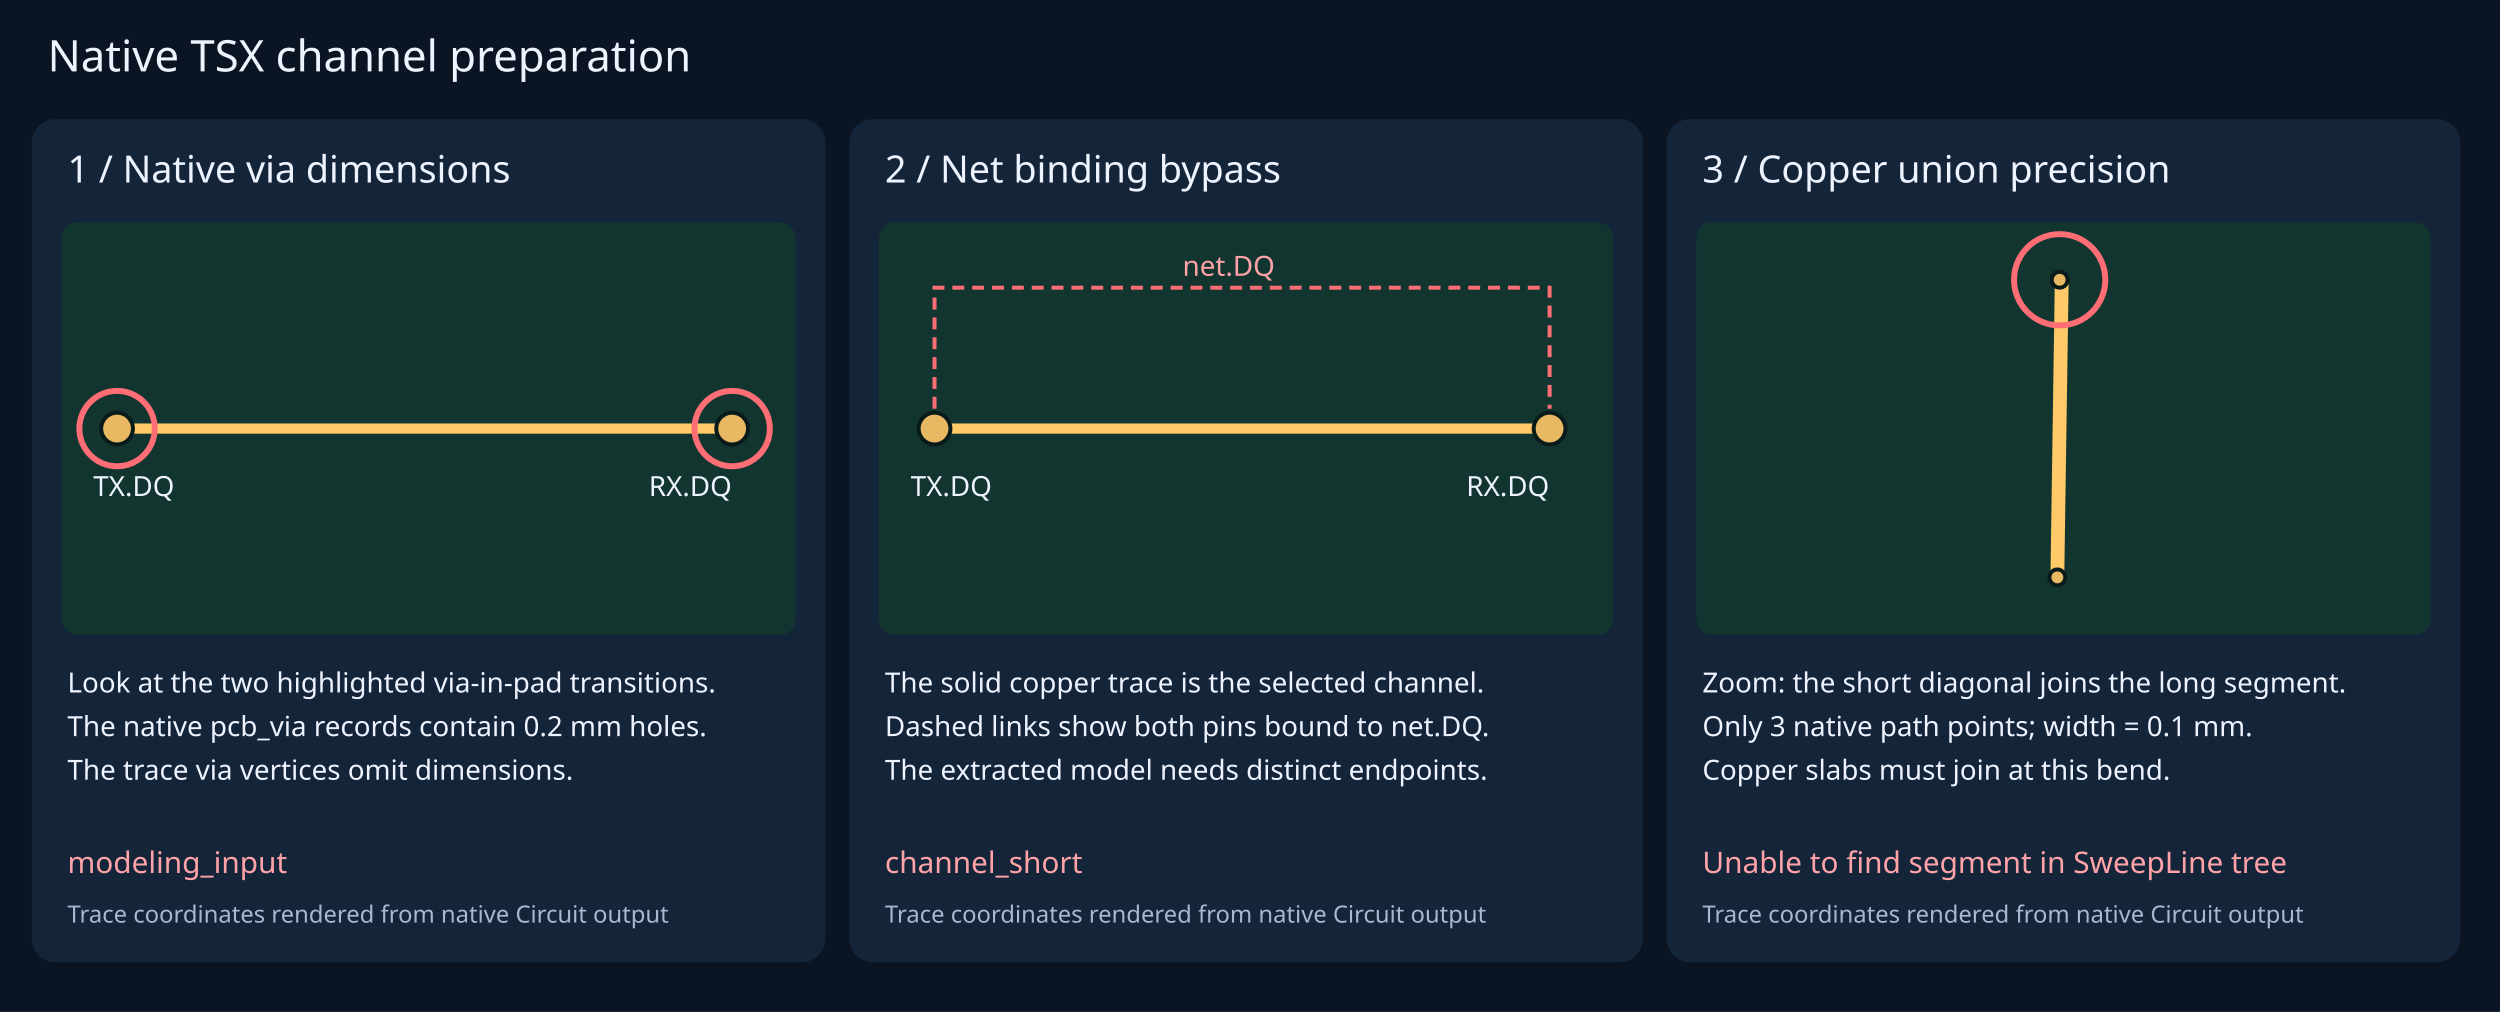
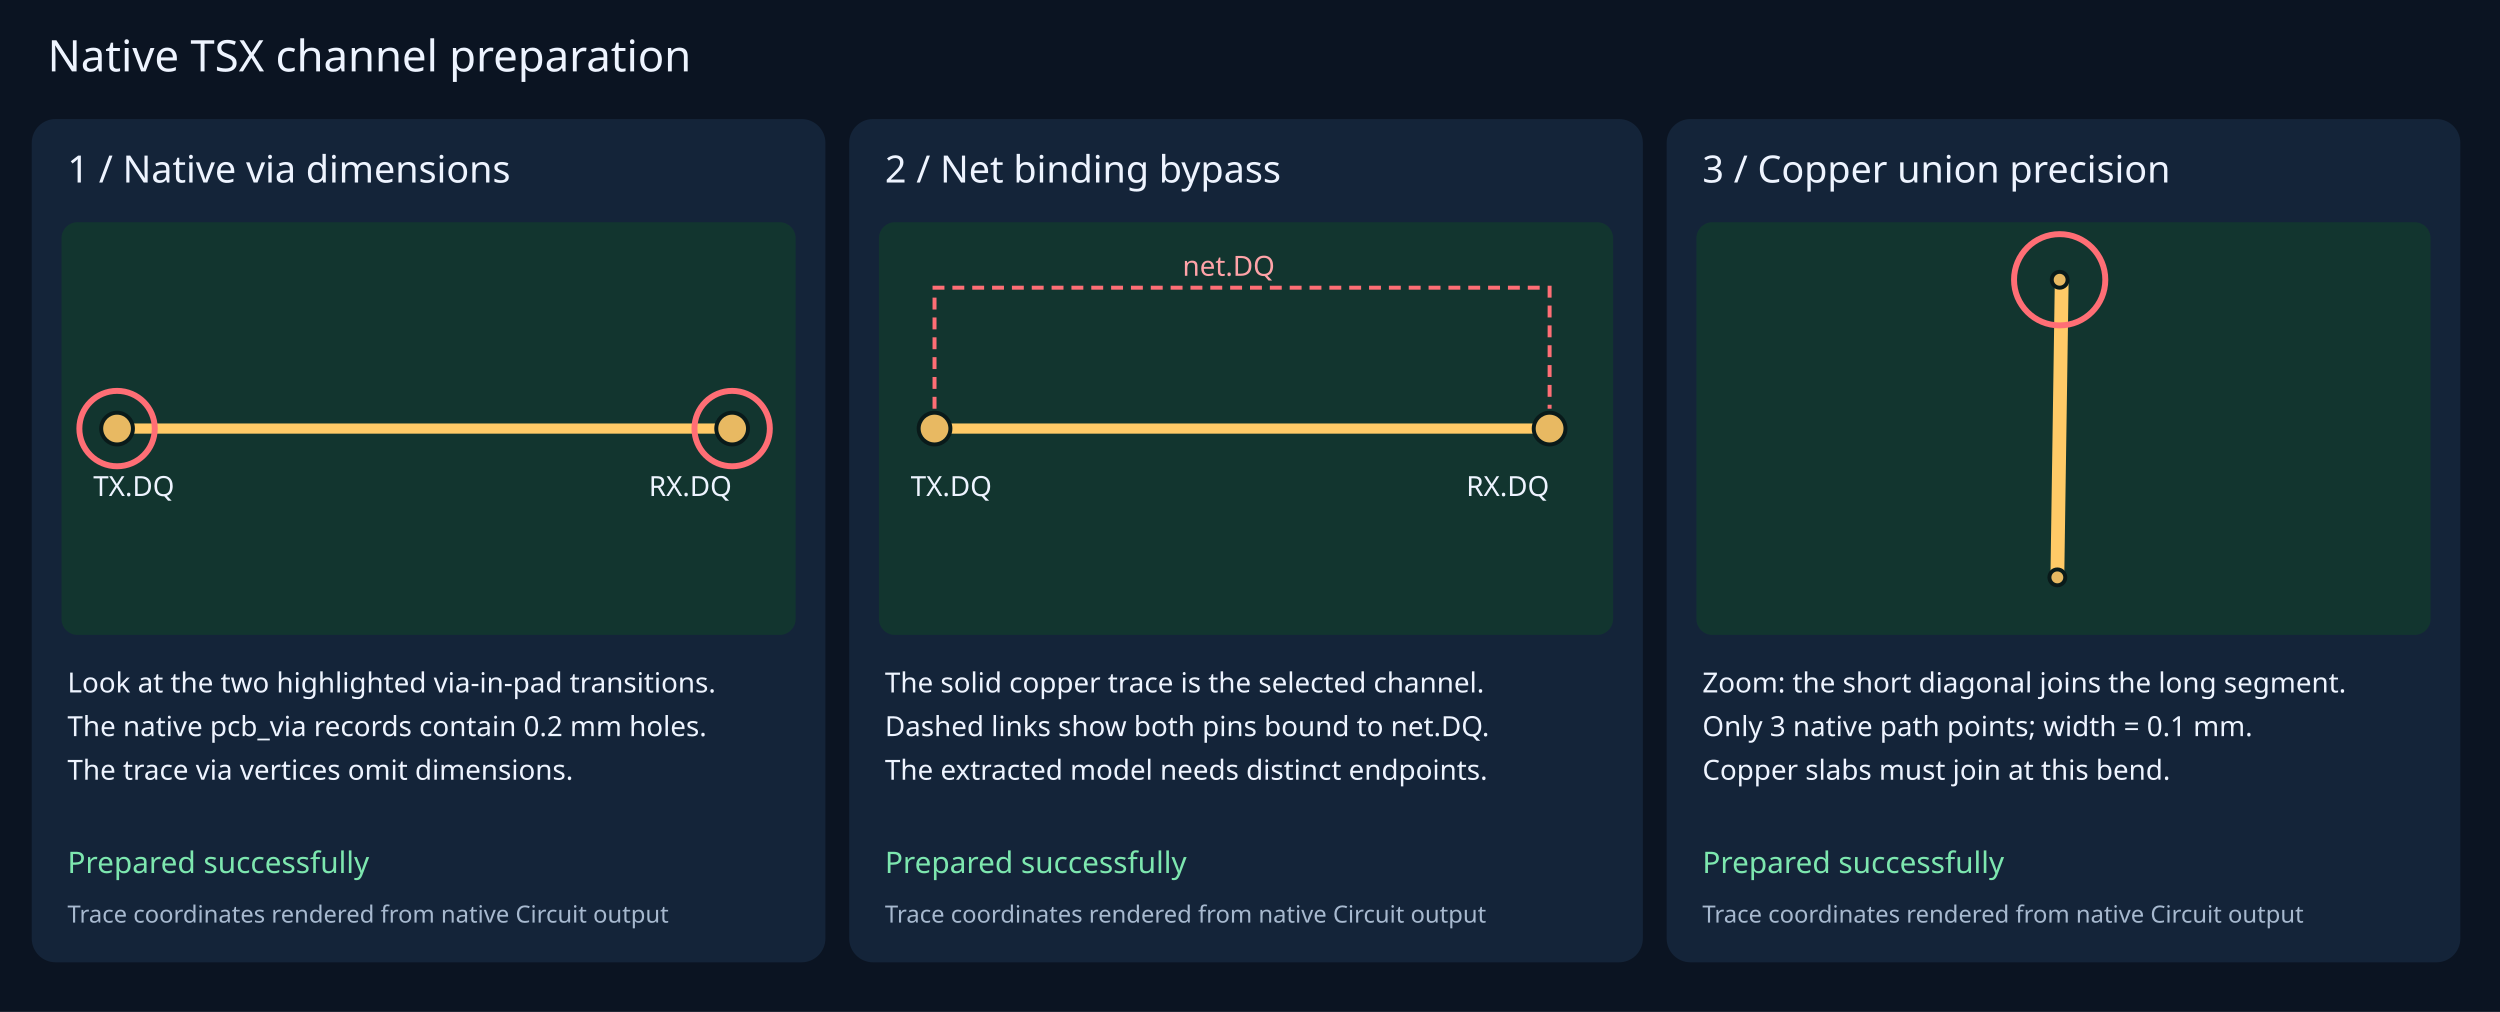
<svg xmlns="http://www.w3.org/2000/svg" width="1260" height="510" viewBox="0 0 1260 510">
  <rect width="1260" height="510" fill="#0b1422" />
  <g font-family="sans-serif" fill="#eef4ff">
    <text x="24" y="36" font-size="22">Native TSX channel preparation</text>
    <g transform="translate(16 0)">
      <rect x="0" y="60" width="400" height="425" rx="12" fill="#142439" />
      <text x="18" y="92" font-size="19">1 / Native via dimensions</text>
      <rect x="15" y="112" width="370" height="208" rx="8" fill="#12352f" />
      <polyline points="43,216 43,216 43,216 43,216 353,216 353,216 353,216 353,216" fill="none" stroke="#ffca67" stroke-width="5.167" stroke-linejoin="round" stroke-linecap="round" />
      <circle cx="43" cy="216" r="8" fill="#e8b962" stroke="#091a1a" stroke-width="2" />
      <circle cx="353" cy="216" r="8" fill="#e8b962" stroke="#091a1a" stroke-width="2" />
      <circle cx="43" cy="216" r="19" fill="none" stroke="#ff6e75" stroke-width="3" />
      <circle cx="353" cy="216" r="19" fill="none" stroke="#ff6e75" stroke-width="3" />
      <text x="31" y="250" font-size="14">TX.DQ</text>
      <text x="311" y="250" font-size="14">RX.DQ</text>
      <text x="18" y="349" font-size="14">Look at the two highlighted via-in-pad transitions.</text>
      <text x="18" y="371" font-size="14">The native pcb_via records contain 0.2 mm holes.</text>
      <text x="18" y="393" font-size="14">The trace via vertices omit dimensions.</text>
-       <text x="18" y="440" font-size="15" fill="#ffa3a8">modeling_input</text>
+       <text x="18" y="440" font-size="15" fill="#7de7af">Prepared successfully</text>
      <text x="18" y="465" font-size="12" fill="#a7b9cf">Trace coordinates rendered from native Circuit output</text>
    </g>
    <g transform="translate(428 0)">
      <rect x="0" y="60" width="400" height="425" rx="12" fill="#142439" />
      <text x="18" y="92" font-size="19">2 / Net binding bypass</text>
      <rect x="15" y="112" width="370" height="208" rx="8" fill="#12352f" />
      <polyline points="43,216 43,216 43,216 353,216 353,216 353,216" fill="none" stroke="#ffca67" stroke-width="5.167" stroke-linejoin="round" stroke-linecap="round" />
      <circle cx="43" cy="216" r="8" fill="#e8b962" stroke="#091a1a" stroke-width="2" />
      <circle cx="353" cy="216" r="8" fill="#e8b962" stroke="#091a1a" stroke-width="2" />
      <path d="M 43 206 V 145 H 353 V 206" fill="none" stroke="#ff6e75" stroke-width="2" stroke-dasharray="6 4" />
      <text x="168" y="139" font-size="14" fill="#ffa3a8">net.DQ</text>
      <text x="31" y="250" font-size="14">TX.DQ</text>
      <text x="311" y="250" font-size="14">RX.DQ</text>
      <text x="18" y="349" font-size="14">The solid copper trace is the selected channel.</text>
      <text x="18" y="371" font-size="14">Dashed links show both pins bound to net.DQ.</text>
      <text x="18" y="393" font-size="14">The extracted model needs distinct endpoints.</text>
-       <text x="18" y="440" font-size="15" fill="#ffa3a8">channel_short</text>
+       <text x="18" y="440" font-size="15" fill="#7de7af">Prepared successfully</text>
      <text x="18" y="465" font-size="12" fill="#a7b9cf">Trace coordinates rendered from native Circuit output</text>
    </g>
    <g transform="translate(840 0)">
      <rect x="0" y="60" width="400" height="425" rx="12" fill="#142439" />
      <text x="18" y="92" font-size="19">3 / Copper union precision</text>
      <rect x="15" y="112" width="370" height="208" rx="8" fill="#12352f" />
      <polyline points="198.071,141 198.071,141 198.071,141 199.101,142.03 196.899,291 196.899,291 196.899,291" fill="none" stroke="#ffca67" stroke-width="6.964" stroke-linejoin="round" stroke-linecap="round" />
      <circle cx="198.071" cy="141" r="4" fill="#e8b962" stroke="#091a1a" stroke-width="2" />
      <circle cx="196.899" cy="291" r="4" fill="#e8b962" stroke="#091a1a" stroke-width="2" />
      <circle cx="198.071" cy="141" r="23" fill="none" stroke="#ff6e75" stroke-width="3" />
      <text x="18" y="349" font-size="14">Zoom: the short diagonal joins the long segment.</text>
      <text x="18" y="371" font-size="14">Only 3 native path points; width = 0.1 mm.</text>
      <text x="18" y="393" font-size="14">Copper slabs must join at this bend.</text>
-       <text x="18" y="440" font-size="15" fill="#ffa3a8">Unable to find segment in SweepLine tree</text>
+       <text x="18" y="440" font-size="15" fill="#7de7af">Prepared successfully</text>
      <text x="18" y="465" font-size="12" fill="#a7b9cf">Trace coordinates rendered from native Circuit output</text>
    </g>
  </g>
</svg>
